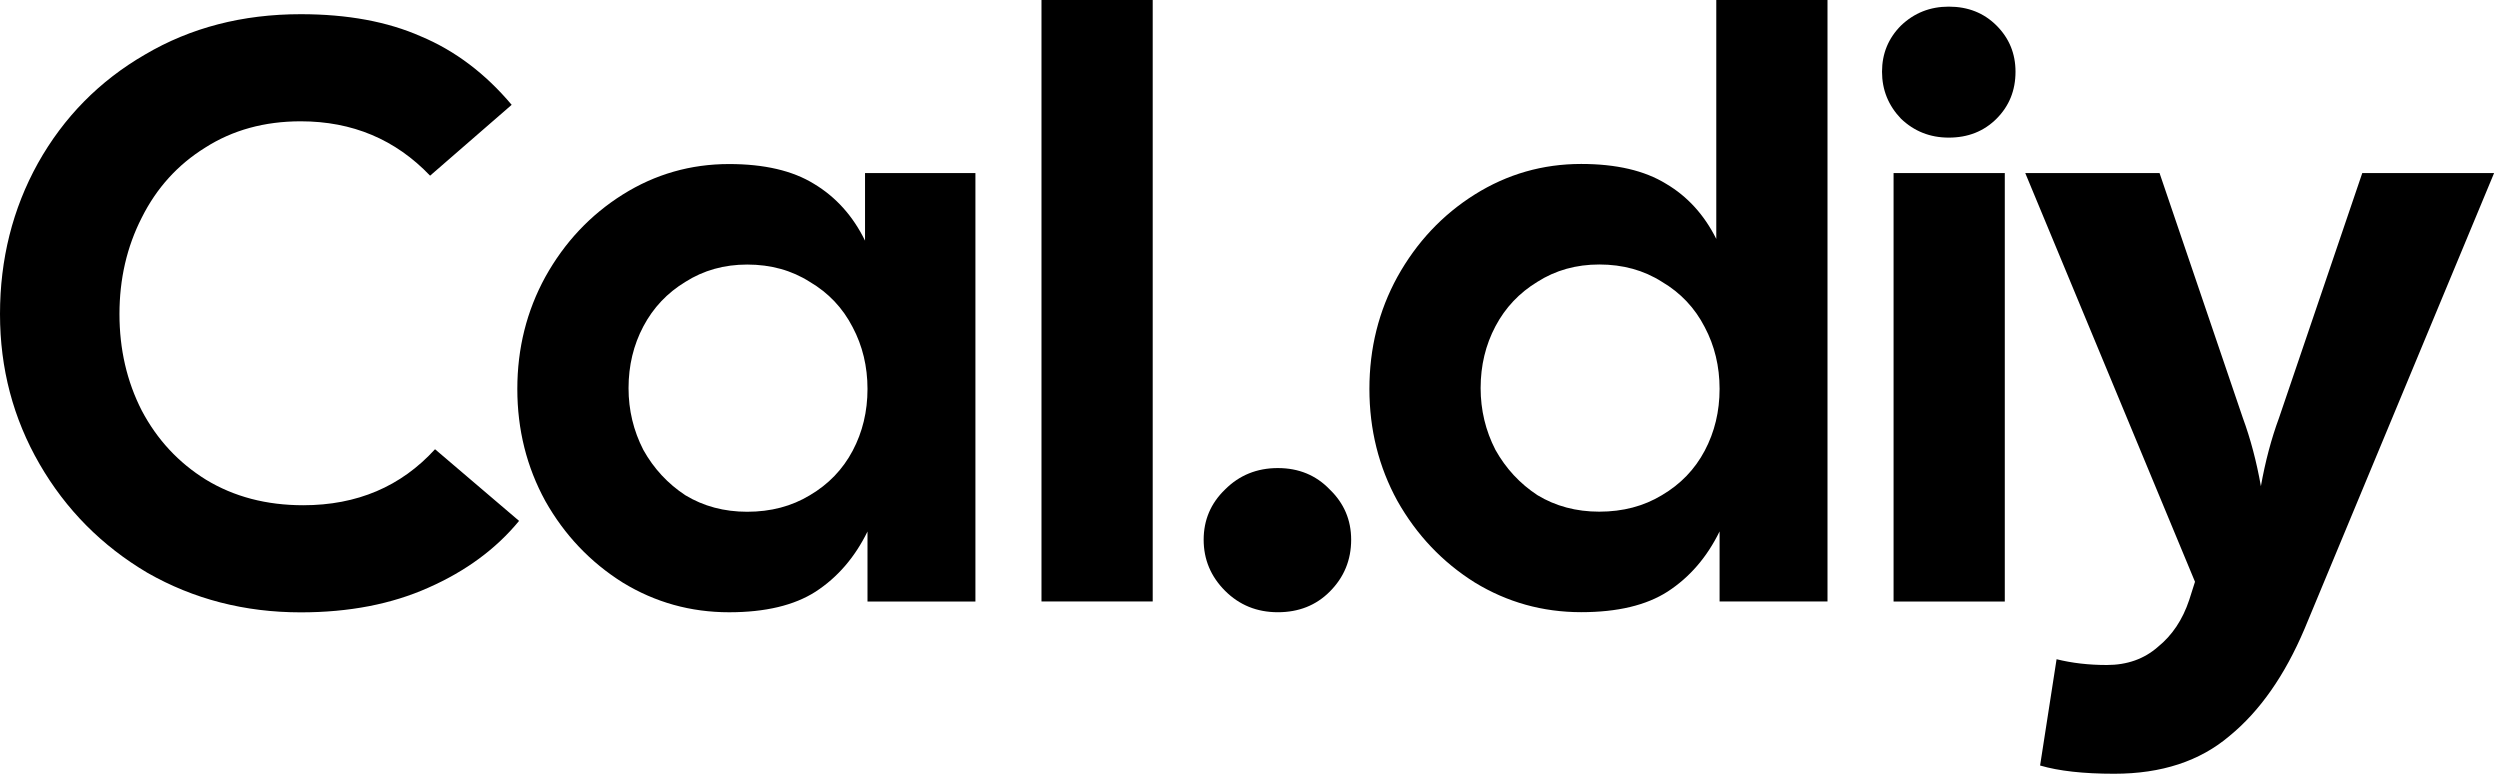
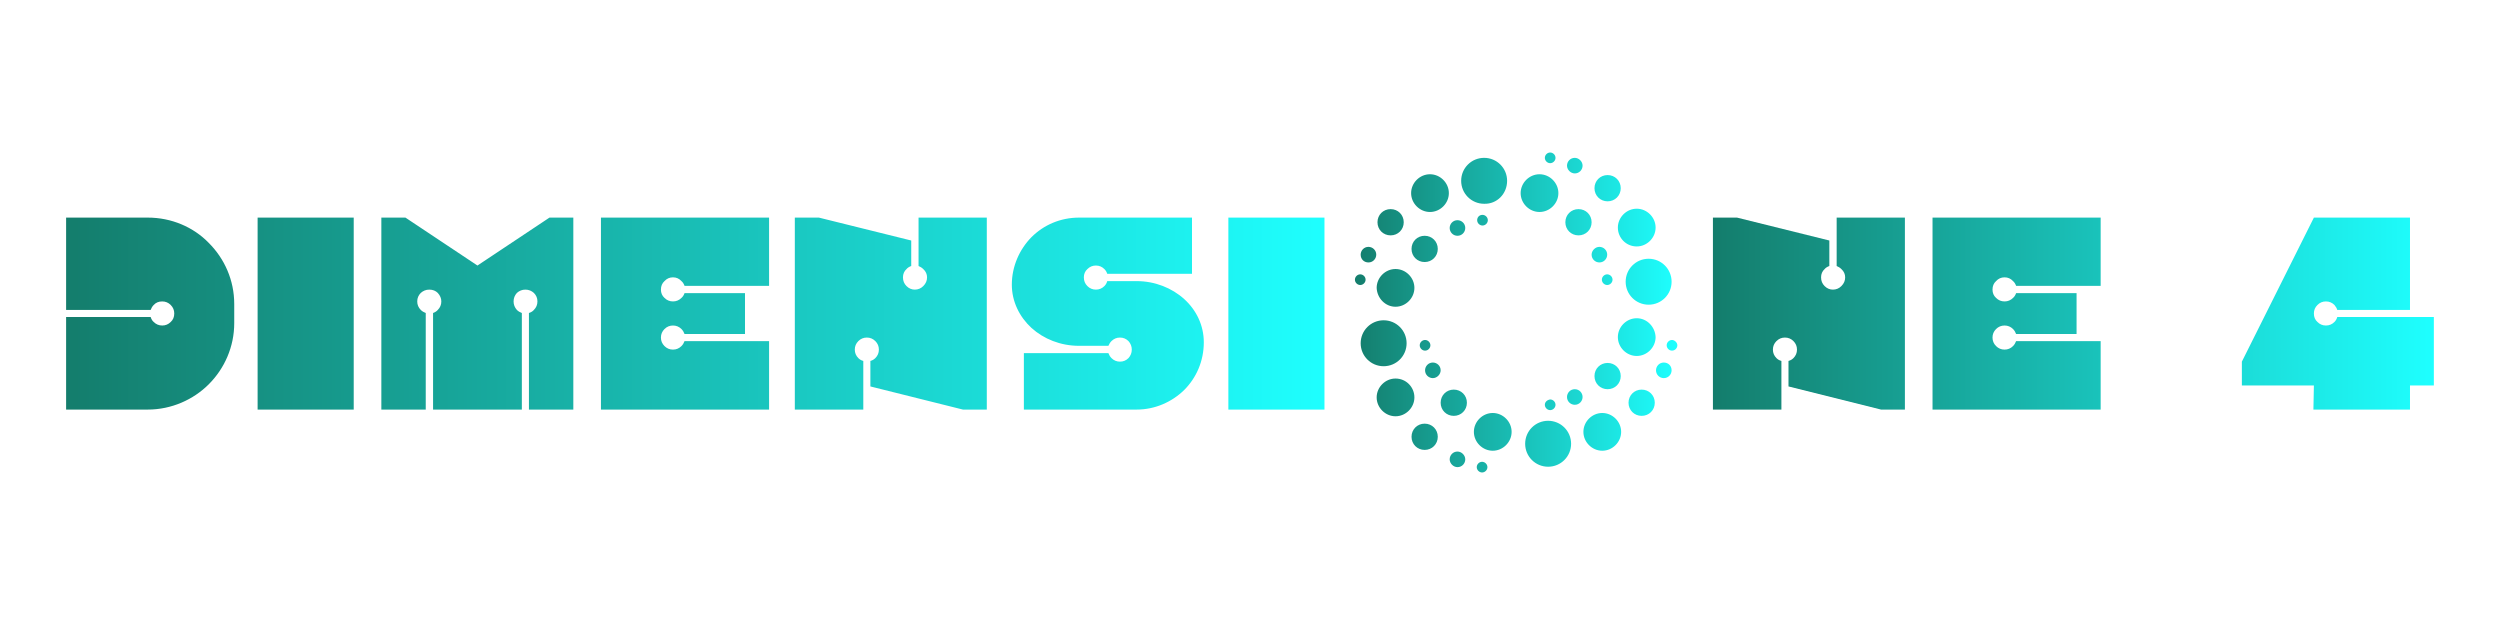
- <svg xmlns="http://www.w3.org/2000/svg" width="84" height="26" viewBox="0 0 84 26" fill="none">
-   <path d="M71.039 25.998C70.005 25.998 69.175 25.906 68.547 25.721L69.101 22.15C69.618 22.279 70.18 22.344 70.79 22.344C71.472 22.344 72.045 22.141 72.506 21.735C72.986 21.347 73.337 20.821 73.558 20.157L73.752 19.548L68.049 5.816H72.561L75.358 14.039C75.616 14.74 75.819 15.506 75.966 16.336C76.114 15.506 76.317 14.74 76.576 14.039L79.372 5.816H83.801L77.434 21.126C76.769 22.695 75.93 23.894 74.915 24.725C73.918 25.574 72.626 25.998 71.039 25.998Z" fill="#000000" />
-   <path d="M63.624 5.815H67.361V20.211H63.624V5.815ZM63.236 2.41C63.236 1.801 63.449 1.284 63.873 0.859C64.316 0.435 64.851 0.223 65.479 0.223C66.125 0.223 66.66 0.435 67.084 0.859C67.509 1.284 67.721 1.801 67.721 2.41C67.721 3.037 67.509 3.563 67.084 3.988C66.66 4.412 66.125 4.624 65.479 4.624C64.851 4.624 64.316 4.412 63.873 3.988C63.449 3.545 63.236 3.019 63.236 2.41Z" fill="#000000" />
-   <path d="M53.127 20.569C51.835 20.569 50.644 20.237 49.555 19.573C48.466 18.89 47.599 17.976 46.953 16.832C46.325 15.688 46.012 14.433 46.012 13.067C46.012 11.701 46.325 10.446 46.953 9.302C47.599 8.139 48.466 7.216 49.555 6.533C50.644 5.851 51.835 5.509 53.127 5.509C54.308 5.509 55.258 5.731 55.978 6.174C56.698 6.598 57.261 7.216 57.667 8.028V0H61.404V20.209H57.778V17.856C57.353 18.724 56.772 19.397 56.033 19.877C55.314 20.339 54.345 20.569 53.127 20.569ZM49.749 13.039C49.749 13.777 49.915 14.47 50.247 15.116C50.598 15.743 51.069 16.251 51.659 16.638C52.268 17.007 52.961 17.192 53.736 17.192C54.529 17.192 55.231 17.007 55.84 16.638C56.467 16.269 56.947 15.771 57.279 15.143C57.611 14.516 57.778 13.824 57.778 13.067C57.778 12.31 57.611 11.618 57.279 10.991C56.947 10.345 56.467 9.837 55.84 9.468C55.231 9.08 54.529 8.887 53.736 8.887C52.961 8.887 52.268 9.08 51.659 9.468C51.05 9.837 50.58 10.335 50.247 10.963C49.915 11.591 49.749 12.283 49.749 13.039Z" fill="#000000" />
-   <path d="M42.935 20.571C42.234 20.571 41.643 20.331 41.163 19.852C40.683 19.372 40.443 18.799 40.443 18.135C40.443 17.471 40.683 16.908 41.163 16.446C41.643 15.966 42.234 15.727 42.935 15.727C43.636 15.727 44.218 15.966 44.679 16.446C45.159 16.908 45.399 17.471 45.399 18.135C45.399 18.818 45.159 19.399 44.679 19.879C44.218 20.341 43.636 20.571 42.935 20.571Z" fill="#000000" />
-   <path d="M34.994 0H38.731V20.209H34.994V0Z" fill="#000000" />
-   <path d="M24.497 20.572C23.205 20.572 22.014 20.24 20.925 19.575C19.837 18.892 18.969 17.979 18.323 16.835C17.696 15.69 17.382 14.435 17.382 13.069C17.382 11.704 17.696 10.449 18.323 9.304C18.969 8.142 19.837 7.219 20.925 6.536C22.014 5.853 23.205 5.512 24.497 5.512C25.678 5.512 26.628 5.733 27.348 6.176C28.086 6.619 28.659 7.256 29.065 8.086V5.816H32.774V20.212H29.148V17.859C28.723 18.726 28.142 19.4 27.404 19.88C26.684 20.341 25.715 20.572 24.497 20.572ZM21.119 13.042C21.119 13.78 21.285 14.472 21.617 15.118C21.968 15.746 22.439 16.253 23.029 16.641C23.639 17.01 24.331 17.195 25.106 17.195C25.899 17.195 26.601 17.01 27.21 16.641C27.837 16.272 28.317 15.773 28.649 15.146C28.982 14.518 29.148 13.826 29.148 13.069C29.148 12.313 28.982 11.621 28.649 10.993C28.317 10.347 27.837 9.84 27.21 9.471C26.601 9.083 25.899 8.889 25.106 8.889C24.331 8.889 23.639 9.083 23.029 9.471C22.42 9.84 21.95 10.338 21.617 10.966C21.285 11.593 21.119 12.285 21.119 13.042Z" fill="#000000" />
-   <path d="M10.105 20.575C8.222 20.575 6.506 20.132 4.955 19.247C3.424 18.342 2.215 17.124 1.329 15.592C0.443 14.06 0 12.381 0 10.554C0 8.708 0.424 7.019 1.273 5.487C2.141 3.937 3.341 2.719 4.872 1.833C6.404 0.929 8.148 0.477 10.105 0.477C11.674 0.477 13.021 0.726 14.147 1.224C15.291 1.704 16.306 2.47 17.192 3.522L14.451 5.903C13.288 4.685 11.84 4.076 10.105 4.076C8.887 4.076 7.816 4.371 6.893 4.961C5.971 5.534 5.26 6.318 4.762 7.315C4.263 8.293 4.014 9.372 4.014 10.554C4.014 11.735 4.263 12.815 4.762 13.793C5.278 14.771 5.998 15.546 6.921 16.118C7.862 16.69 8.951 16.976 10.188 16.976C11.996 16.976 13.473 16.349 14.617 15.094L17.441 17.502C16.666 18.444 15.651 19.191 14.396 19.745C13.159 20.299 11.729 20.575 10.105 20.575Z" fill="#000000" />
+ <svg xmlns="http://www.w3.org/2000/svg" width="104" height="26" viewBox="0 0 13187 3297" version="1.1" xml:space="preserve" style="fill-rule:evenodd;clip-rule:evenodd;stroke-linejoin:round;stroke-miterlimit:2;">
+   <g>
+     <g id="SvgjsG11662" />
+     <g>
+       <g id="SvgjsG11663">
+         <path d="M348.235,1634.942l0,-487.052l430.997,0c124.566,0 240.412,49.826 321.38,133.285c83.459,83.459 134.531,196.814 134.531,322.625l0,100.898c0,124.566 -51.072,239.166 -134.531,322.625c-80.968,80.968 -196.814,133.285 -321.38,133.285l-430.997,0l0,-488.298l445.945,0c3.737,11.211 8.72,19.931 16.194,26.159c12.457,12.457 27.404,18.685 44.844,18.685c17.439,0 32.387,-6.228 44.844,-18.685c12.457,-11.211 18.685,-26.159 18.685,-44.844c0,-17.439 -6.228,-32.387 -18.685,-44.844c-12.457,-12.457 -27.404,-18.685 -44.844,-18.685c-18.685,0 -33.633,6.228 -44.844,18.685c-7.474,7.474 -12.457,16.194 -16.194,26.159l-445.945,0Zm1517.21,525.667l-506.982,0l0,-1012.719l506.982,0l0,1012.719Zm145.742,0l0,-1012.719l127.057,0l379.925,252.868l379.925,-252.868l125.811,0l0,1012.719l-234.184,0l0,-509.474c11.211,-3.737 19.931,-8.72 26.159,-16.194c12.457,-12.457 18.685,-27.404 18.685,-44.844c0,-17.439 -6.228,-32.387 -18.685,-44.844c-12.457,-11.211 -27.404,-17.439 -44.844,-17.439c-17.439,0 -32.387,6.228 -44.844,17.439c-11.211,12.457 -17.439,27.404 -17.439,44.844c0,17.439 6.228,32.387 17.439,44.844c7.474,7.474 16.194,12.457 26.159,16.194l0,509.474l-468.367,0l0,-509.474c9.965,-3.737 18.685,-8.72 24.913,-16.194c12.457,-12.457 18.685,-27.404 18.685,-44.844c0,-16.194 -6.228,-31.141 -18.685,-44.844c-11.211,-11.211 -26.159,-17.439 -44.844,-17.439c-17.439,0 -32.387,6.228 -44.844,17.439c-12.457,12.457 -18.685,27.404 -18.685,44.844c0,17.439 6.228,32.387 18.685,44.844c7.474,7.474 16.194,12.457 26.159,16.194l0,509.474l-234.184,0Zm1158.461,0l0,-1012.719l886.908,0l0,359.995l-445.945,0c-3.737,-9.965 -8.72,-18.685 -16.194,-24.913c-12.457,-13.702 -27.404,-19.931 -44.844,-19.931c-17.439,0 -32.387,6.228 -44.844,19.931c-12.457,11.211 -18.685,26.159 -18.685,44.844c0,17.439 6.228,32.387 18.685,43.598c12.457,12.457 27.404,18.685 44.844,18.685c17.439,0 32.387,-6.228 44.844,-18.685c7.474,-6.228 12.457,-14.948 16.194,-24.913l318.888,0l0,215.499l-318.888,0c-3.737,-9.965 -8.72,-18.685 -16.194,-26.159c-12.457,-12.457 -27.404,-18.685 -44.844,-18.685c-17.439,0 -32.387,6.228 -44.844,18.685c-12.457,12.457 -18.685,27.404 -18.685,44.844c0,17.439 6.228,32.387 18.685,44.844c12.457,12.457 27.404,18.685 44.844,18.685c17.439,0 32.387,-6.228 44.844,-18.685c7.474,-7.474 12.457,-16.194 16.194,-26.159l445.945,0l0,361.241l-886.908,0Zm1022.685,0l0,-1012.719l127.057,0l487.052,120.829l0,134.531c-9.965,3.737 -18.685,8.72 -24.913,16.194c-12.457,11.211 -18.685,26.159 -18.685,43.598c0,18.685 6.228,33.633 18.685,46.089c12.457,12.457 27.404,18.685 43.598,18.685c17.439,0 32.387,-6.228 44.844,-18.685c13.702,-13.702 19.931,-28.65 19.931,-46.089c0,-16.194 -6.228,-31.141 -19.931,-43.598c-7.474,-7.474 -16.194,-12.457 -24.913,-16.194l0,-255.36l359.995,0l0,1012.719l-125.811,0l-488.298,-122.074l0,-134.531c9.965,-2.491 18.685,-7.474 26.159,-14.948c12.457,-12.457 18.685,-27.404 18.685,-44.844c0,-17.439 -6.228,-32.387 -18.685,-44.844c-12.457,-12.457 -27.404,-18.685 -44.844,-18.685c-17.439,0 -32.387,6.228 -44.844,18.685c-12.457,12.457 -18.685,27.404 -18.685,44.844c0,17.439 6.228,32.387 18.685,44.844c7.474,7.474 16.194,12.457 26.159,14.948l0,256.605l-361.241,0Zm1499.771,-1012.719l595.424,0l0,296.466l-447.191,0c-2.491,-8.72 -7.474,-17.439 -14.948,-24.913c-12.457,-12.457 -27.404,-18.685 -44.844,-18.685c-17.439,0 -32.387,6.228 -44.844,18.685c-12.457,11.211 -18.685,26.159 -18.685,43.598c0,18.685 6.228,33.633 18.685,46.089c12.457,12.457 27.404,18.685 44.844,18.685c17.439,0 32.387,-6.228 44.844,-18.685c7.474,-7.474 12.457,-16.194 14.948,-26.159l155.707,0c95.916,0 185.603,36.124 250.377,94.67c64.774,58.546 103.39,139.514 103.39,227.955c0,98.407 -38.615,186.849 -103.39,251.623c-64.774,63.529 -154.461,103.39 -250.377,103.39l-595.424,0l0,-297.712l445.945,0c3.737,9.965 8.72,18.685 16.194,26.159c12.457,12.457 27.404,18.685 44.844,18.685c17.439,0 32.387,-6.228 44.844,-18.685c11.211,-12.457 17.439,-27.404 17.439,-44.844c0,-17.439 -6.228,-32.387 -17.439,-44.844c-12.457,-12.457 -27.404,-18.685 -44.844,-18.685c-17.439,0 -32.387,6.228 -44.844,18.685c-7.474,7.474 -12.457,16.194 -16.194,24.913l-154.461,0c-98.407,0 -186.849,-36.124 -251.623,-94.67c-63.529,-58.546 -103.39,-139.514 -103.39,-227.955c0,-95.916 39.861,-185.603 103.39,-250.377c64.774,-64.774 153.216,-103.39 251.623,-103.39Zm1294.238,1012.719l-506.982,0l0,-1012.719l506.982,0l0,1012.719Z" style="fill:url(#_Linear1);fill-rule:nonzero;" />
+       </g>
+       <g id="SvgjsG11664">
+         <path d="M7542.976,1118.289c54.098,0 99.541,-45.443 99.541,-99.541c0,-54.098 -45.443,-99.541 -99.541,-99.541c-54.098,0 -99.541,45.443 -99.541,99.541c0,54.098 45.443,99.541 99.541,99.541Zm-54.098,703.277c0,15.148 12.984,28.131 28.131,28.131c15.148,0 28.131,-12.984 28.131,-28.131c0,-15.148 -12.984,-28.131 -28.131,-28.131c-15.148,0 -28.131,12.984 -28.131,28.131Zm199.082,-577.769c23.803,0 41.115,-19.475 41.115,-41.115c0,-23.803 -19.475,-41.115 -41.115,-41.115c-23.803,0 -41.115,19.475 -41.115,41.115c0,21.639 17.311,41.115 41.115,41.115Zm-326.753,374.36c54.098,0 99.541,-45.443 99.541,-99.541c0,-54.098 -45.443,-99.541 -99.541,-99.541c-54.098,0 -99.541,45.443 -99.541,99.541c2.164,54.098 45.443,99.541 99.541,99.541Zm-142.819,-233.704c23.803,0 41.115,-19.475 41.115,-41.115c0,-23.803 -19.475,-41.115 -41.115,-41.115c-23.803,0 -41.115,19.475 -41.115,41.115c0,23.803 17.311,41.115 41.115,41.115Zm-15.148,90.885c0,-15.148 -12.984,-28.131 -28.131,-28.131c-15.148,0 -28.131,12.984 -28.131,28.131c0,15.148 12.984,28.131 28.131,28.131c15.148,0 28.131,-12.984 28.131,-28.131Zm132,-233.704c38.951,0 69.246,-30.295 69.246,-69.246c0,-38.951 -30.295,-69.246 -69.246,-69.246c-38.951,0 -69.246,30.295 -69.246,69.246c0,38.951 30.295,69.246 69.246,69.246Zm841.769,-380.852c15.148,0 28.131,-12.984 28.131,-28.131c0,-15.148 -12.984,-28.131 -28.131,-28.131c-15.148,0 -28.131,12.984 -28.131,28.131c0,15.148 12.984,28.131 28.131,28.131Zm-757.375,949.965c0,-67.082 -54.098,-121.18 -121.18,-121.18c-67.082,0 -121.18,54.098 -121.18,121.18c0,67.082 54.098,121.18 121.18,121.18c67.082,0 121.18,-54.098 121.18,-121.18Zm1213.965,-510.687c54.098,0 99.541,-45.443 99.541,-99.541c0,-54.098 -45.443,-99.541 -99.541,-99.541c-54.098,0 -99.541,45.443 -99.541,99.541c0,54.098 43.279,99.541 99.541,99.541Zm-222.885,683.802c0,38.951 30.295,69.246 69.246,69.246c38.951,0 69.246,-30.295 69.246,-69.246c0,-38.951 -30.295,-69.246 -69.246,-69.246c-38.951,0 -69.246,30.295 -69.246,69.246Zm69.246,-921.834c38.951,0 69.246,-30.295 69.246,-69.246c0,-38.951 -30.295,-69.246 -69.246,-69.246c-38.951,0 -69.246,30.295 -69.246,69.246c0,38.951 30.295,69.246 69.246,69.246Zm-153.639,179.606c38.951,0 69.246,-30.295 69.246,-69.246c0,-38.951 -30.295,-69.246 -69.246,-69.246c-38.951,0 -69.246,30.295 -69.246,69.246c0,38.951 30.295,69.246 69.246,69.246Zm248.852,244.524c0,67.082 54.098,121.18 121.18,121.18c67.082,0 121.18,-54.098 121.18,-121.18c0,-67.082 -54.098,-121.18 -121.18,-121.18c-67.082,0 -121.18,54.098 -121.18,121.18Zm-69.246,-10.82c0,-15.148 -12.984,-28.131 -28.131,-28.131c-15.148,0 -28.131,12.984 -28.131,28.131c0,15.148 12.984,28.131 28.131,28.131c15.148,0 28.131,-12.984 28.131,-28.131Zm-199.082,-560.458c23.803,0 41.115,-19.475 41.115,-41.115c0,-21.639 -19.475,-41.115 -41.115,-41.115c-23.803,0 -41.115,19.475 -41.115,41.115c0,21.639 19.475,41.115 41.115,41.115Zm129.836,469.573c23.803,0 41.115,-19.475 41.115,-41.115c0,-23.803 -19.475,-41.115 -41.115,-41.115c-21.639,0 -41.115,19.475 -41.115,41.115c0,23.803 19.475,41.115 41.115,41.115Zm-852.588,-71.41c0,-38.951 -30.295,-69.246 -69.246,-69.246c-38.951,0 -69.246,30.295 -69.246,69.246c0,38.951 30.295,69.246 69.246,69.246c38.951,0 69.246,-30.295 69.246,-69.246Zm722.753,740.064c-23.803,0 -41.115,19.475 -41.115,41.115c0,23.803 19.475,41.115 41.115,41.115c23.803,0 41.115,-19.475 41.115,-41.115c0,-21.639 -17.311,-41.115 -41.115,-41.115Zm-140.655,166.623c-67.082,0 -121.18,54.098 -121.18,121.18c0,67.082 54.098,121.18 121.18,121.18c67.082,0 121.18,-54.098 121.18,-121.18c0,-67.082 -54.098,-121.18 -121.18,-121.18Zm285.639,-41.115c-54.098,0 -99.541,45.443 -99.541,99.541c0,54.098 45.443,99.541 99.541,99.541c54.098,0 99.541,-45.443 99.541,-99.541c0,-54.098 -45.443,-99.541 -99.541,-99.541Zm-302.95,-43.279c0,15.148 12.984,28.131 28.131,28.131c15.148,0 28.131,-12.984 28.131,-28.131c0,-15.148 -12.984,-28.131 -28.131,-28.131c-15.148,2.164 -28.131,12.984 -28.131,28.131Zm670.818,-341.901c-15.148,0 -28.131,12.984 -28.131,28.131c0,15.148 12.984,28.131 28.131,28.131c15.148,0 28.131,-12.984 28.131,-28.131c0,-15.148 -15.148,-28.131 -28.131,-28.131Zm-43.279,119.016c-23.803,0 -41.115,19.475 -41.115,41.115c0,23.803 19.475,41.115 41.115,41.115c23.803,0 41.115,-19.475 41.115,-41.115c0,-23.803 -17.311,-41.115 -41.115,-41.115Zm-655.671,-794.162c54.098,0 99.541,-45.443 99.541,-99.541c0,-54.098 -45.443,-99.541 -99.541,-99.541c-54.098,0 -99.541,45.443 -99.541,99.541c0,54.098 45.443,99.541 99.541,99.541Zm512.851,560.458c-54.098,0 -99.541,45.443 -99.541,99.541c0,54.098 45.443,99.541 99.541,99.541c54.098,0 99.541,-45.443 99.541,-99.541c-2.164,-54.098 -45.443,-99.541 -99.541,-99.541Zm-1272.391,318.098c-54.098,0 -99.541,45.443 -99.541,99.541c0,54.098 45.443,99.541 99.541,99.541c54.098,0 99.541,-45.443 99.541,-99.541c0,-54.098 -43.279,-99.541 -99.541,-99.541Zm1298.358,58.426c-38.951,0 -69.246,30.295 -69.246,69.246c0,38.951 30.295,69.246 69.246,69.246c38.951,0 69.246,-30.295 69.246,-69.246c0,-38.951 -30.295,-69.246 -69.246,-69.246Zm-1101.44,-142.819c-23.803,0 -41.115,19.475 -41.115,41.115c0,23.803 19.475,41.115 41.115,41.115c21.639,0 41.115,-19.475 41.115,-41.115c0,-23.803 -19.475,-41.115 -41.115,-41.115Zm110.36,142.819c-38.951,0 -69.246,30.295 -69.246,69.246c0,38.951 30.295,69.246 69.246,69.246c38.951,0 69.246,-30.295 69.246,-69.246c0,-38.951 -30.295,-69.246 -69.246,-69.246Zm19.475,326.753c-23.803,0 -41.115,19.475 -41.115,41.115c0,21.639 19.475,41.115 41.115,41.115c23.803,0 41.115,-19.475 41.115,-41.115c0,-21.639 -19.475,-41.115 -41.115,-41.115Zm-173.114,-147.147c-38.951,0 -69.246,30.295 -69.246,69.246c0,38.951 30.295,69.246 69.246,69.246c38.951,0 69.246,-30.295 69.246,-69.246c0,-38.951 -30.295,-69.246 -69.246,-69.246Zm276.983,-1073.309c0,15.148 12.984,28.131 28.131,28.131c15.148,0 28.131,-12.984 28.131,-28.131c0,-15.148 -12.984,-28.131 -28.131,-28.131c-17.311,0 -28.131,12.984 -28.131,28.131Zm157.967,-207.737c0,-67.082 -54.098,-121.18 -121.18,-121.18c-67.082,0 -121.18,54.098 -121.18,121.18c0,67.082 54.098,121.18 121.18,121.18c67.082,2.164 121.18,-51.934 121.18,-121.18Zm-132,1482.292c-15.148,0 -28.131,12.984 -28.131,28.131c0,15.148 12.984,28.131 28.131,28.131c15.148,0 28.131,-12.984 28.131,-28.131c0,-15.148 -12.984,-28.131 -28.131,-28.131Zm56.262,-257.508c-54.098,0 -99.541,45.443 -99.541,99.541c0,54.098 45.443,99.541 99.541,99.541c54.098,0 99.541,-45.443 99.541,-99.541c0,-54.098 -45.443,-99.541 -99.541,-99.541Z" style="fill:url(#_Linear2);fill-rule:nonzero;" />
+       </g>
+       <g id="SvgjsG11665">
+         <path d="M9035.516,2160.609l0,-1012.719l127.057,0l487.052,120.829l0,134.531c-9.965,3.737 -18.685,8.72 -24.913,16.194c-12.457,11.211 -18.685,26.159 -18.685,43.598c0,18.685 6.228,33.633 18.685,46.089c12.457,12.457 27.404,18.685 43.598,18.685c17.439,0 32.387,-6.228 44.844,-18.685c13.702,-13.702 19.931,-28.65 19.931,-46.089c0,-16.194 -6.228,-31.141 -19.931,-43.598c-7.474,-7.474 -16.194,-12.457 -24.913,-16.194l0,-255.36l359.995,0l0,1012.719l-125.811,0l-488.298,-122.074l0,-134.531c9.965,-2.491 18.685,-7.474 26.159,-14.948c12.457,-12.457 18.685,-27.404 18.685,-44.844c0,-17.439 -6.228,-32.387 -18.685,-44.844c-12.457,-12.457 -27.404,-18.685 -44.844,-18.685c-17.439,0 -32.387,6.228 -44.844,18.685c-12.457,12.457 -18.685,27.404 -18.685,44.844c0,17.439 6.228,32.387 18.685,44.844c7.474,7.474 16.194,12.457 26.159,14.948l0,256.605l-361.241,0Zm1158.461,0l0,-1012.719l886.908,0l0,359.995l-445.945,0c-3.737,-9.965 -8.72,-18.685 -16.194,-24.913c-12.457,-13.702 -27.404,-19.931 -44.844,-19.931c-17.439,0 -32.387,6.228 -44.844,19.931c-12.457,11.211 -18.685,26.159 -18.685,44.844c0,17.439 6.228,32.387 18.685,43.598c12.457,12.457 27.404,18.685 44.844,18.685c17.439,0 32.387,-6.228 44.844,-18.685c7.474,-6.228 12.457,-14.948 16.194,-24.913l318.888,0l0,215.499l-318.888,0c-3.737,-9.965 -8.72,-18.685 -16.194,-26.159c-12.457,-12.457 -27.404,-18.685 -44.844,-18.685c-17.439,0 -32.387,6.228 -44.844,18.685c-12.457,12.457 -18.685,27.404 -18.685,44.844c0,17.439 6.228,32.387 18.685,44.844c12.457,12.457 27.404,18.685 44.844,18.685c17.439,0 32.387,-6.228 44.844,-18.685c7.474,-7.474 12.457,-16.194 16.194,-26.159l445.945,0l0,361.241l-886.908,0Zm1631.811,-252.868l379.925,-759.851l506.982,0l0,487.052l-383.662,0c-2.491,-8.72 -7.474,-17.439 -14.948,-26.159c-12.457,-12.457 -27.404,-18.685 -44.844,-18.685c-17.439,0 -32.387,6.228 -44.844,18.685c-12.457,12.457 -18.685,27.404 -18.685,44.844c0,18.685 6.228,33.633 18.685,44.844c12.457,12.457 27.404,18.685 44.844,18.685c17.439,0 32.387,-6.228 44.844,-18.685c7.474,-7.474 12.457,-16.194 14.948,-26.159l509.474,0l0,361.241l-125.811,0l0,127.057l-509.474,0l2.491,-127.057l-379.925,0l0,-125.811Z" style="fill:url(#_Linear3);fill-rule:nonzero;" />
+       </g>
+     </g>
+   </g>
+   <defs>
+     <linearGradient id="_Linear1" x1="0" y1="0" x2="1" y2="0" gradientUnits="userSpaceOnUse" gradientTransform="matrix(6638.107,0,0,6638.107,348.2352,1147.89)">
+       <stop offset="0" style="stop-color:#147d6c;stop-opacity:1" />
+       <stop offset="1" style="stop-color:#1effff;stop-opacity:1" />
+     </linearGradient>
+     <linearGradient id="_Linear2" x1="0" y1="0" x2="1" y2="0" gradientUnits="userSpaceOnUse" gradientTransform="matrix(1700.849,0,0,1700.849,7146.977,804.5193)">
+       <stop offset="0" style="stop-color:#147d6c;stop-opacity:1" />
+       <stop offset="1" style="stop-color:#1effff;stop-opacity:1" />
+     </linearGradient>
+     <linearGradient id="_Linear3" x1="0" y1="0" x2="1" y2="0" gradientUnits="userSpaceOnUse" gradientTransform="matrix(3802.991,0,0,3802.991,9035.516,1147.89)">
+       <stop offset="0" style="stop-color:#147d6c;stop-opacity:1" />
+       <stop offset="1" style="stop-color:#1effff;stop-opacity:1" />
+     </linearGradient>
+   </defs>
</svg>
